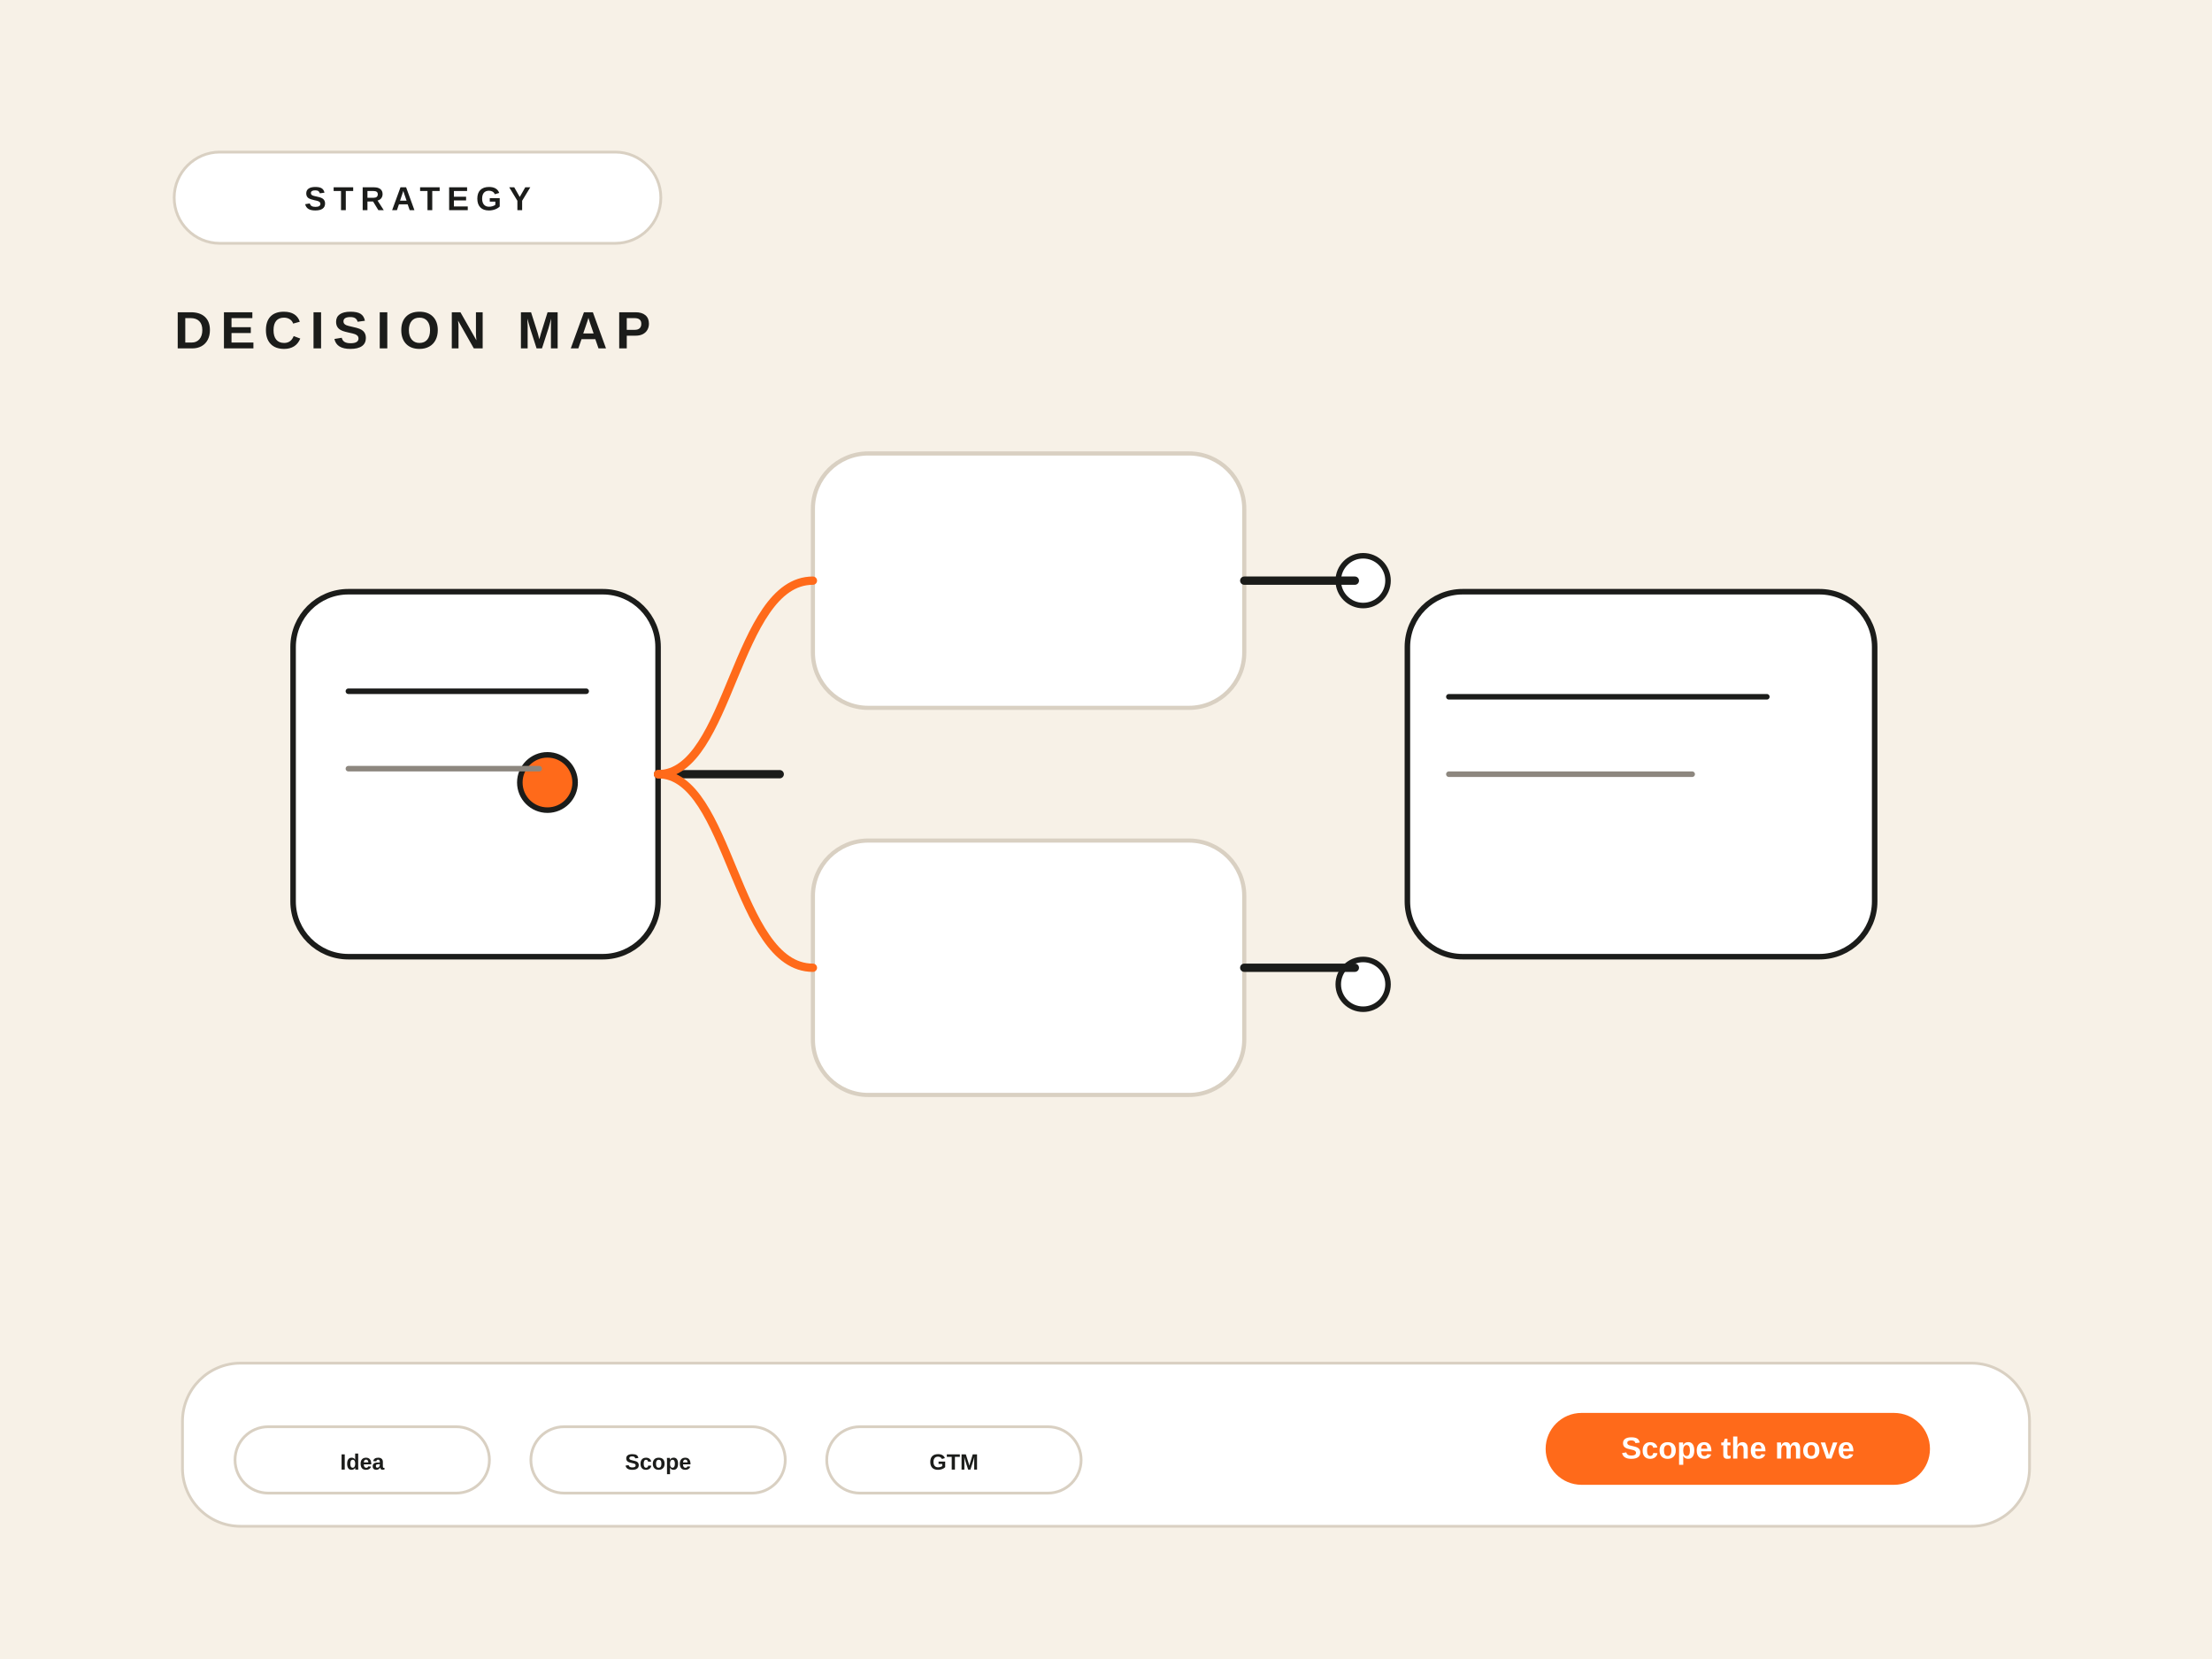
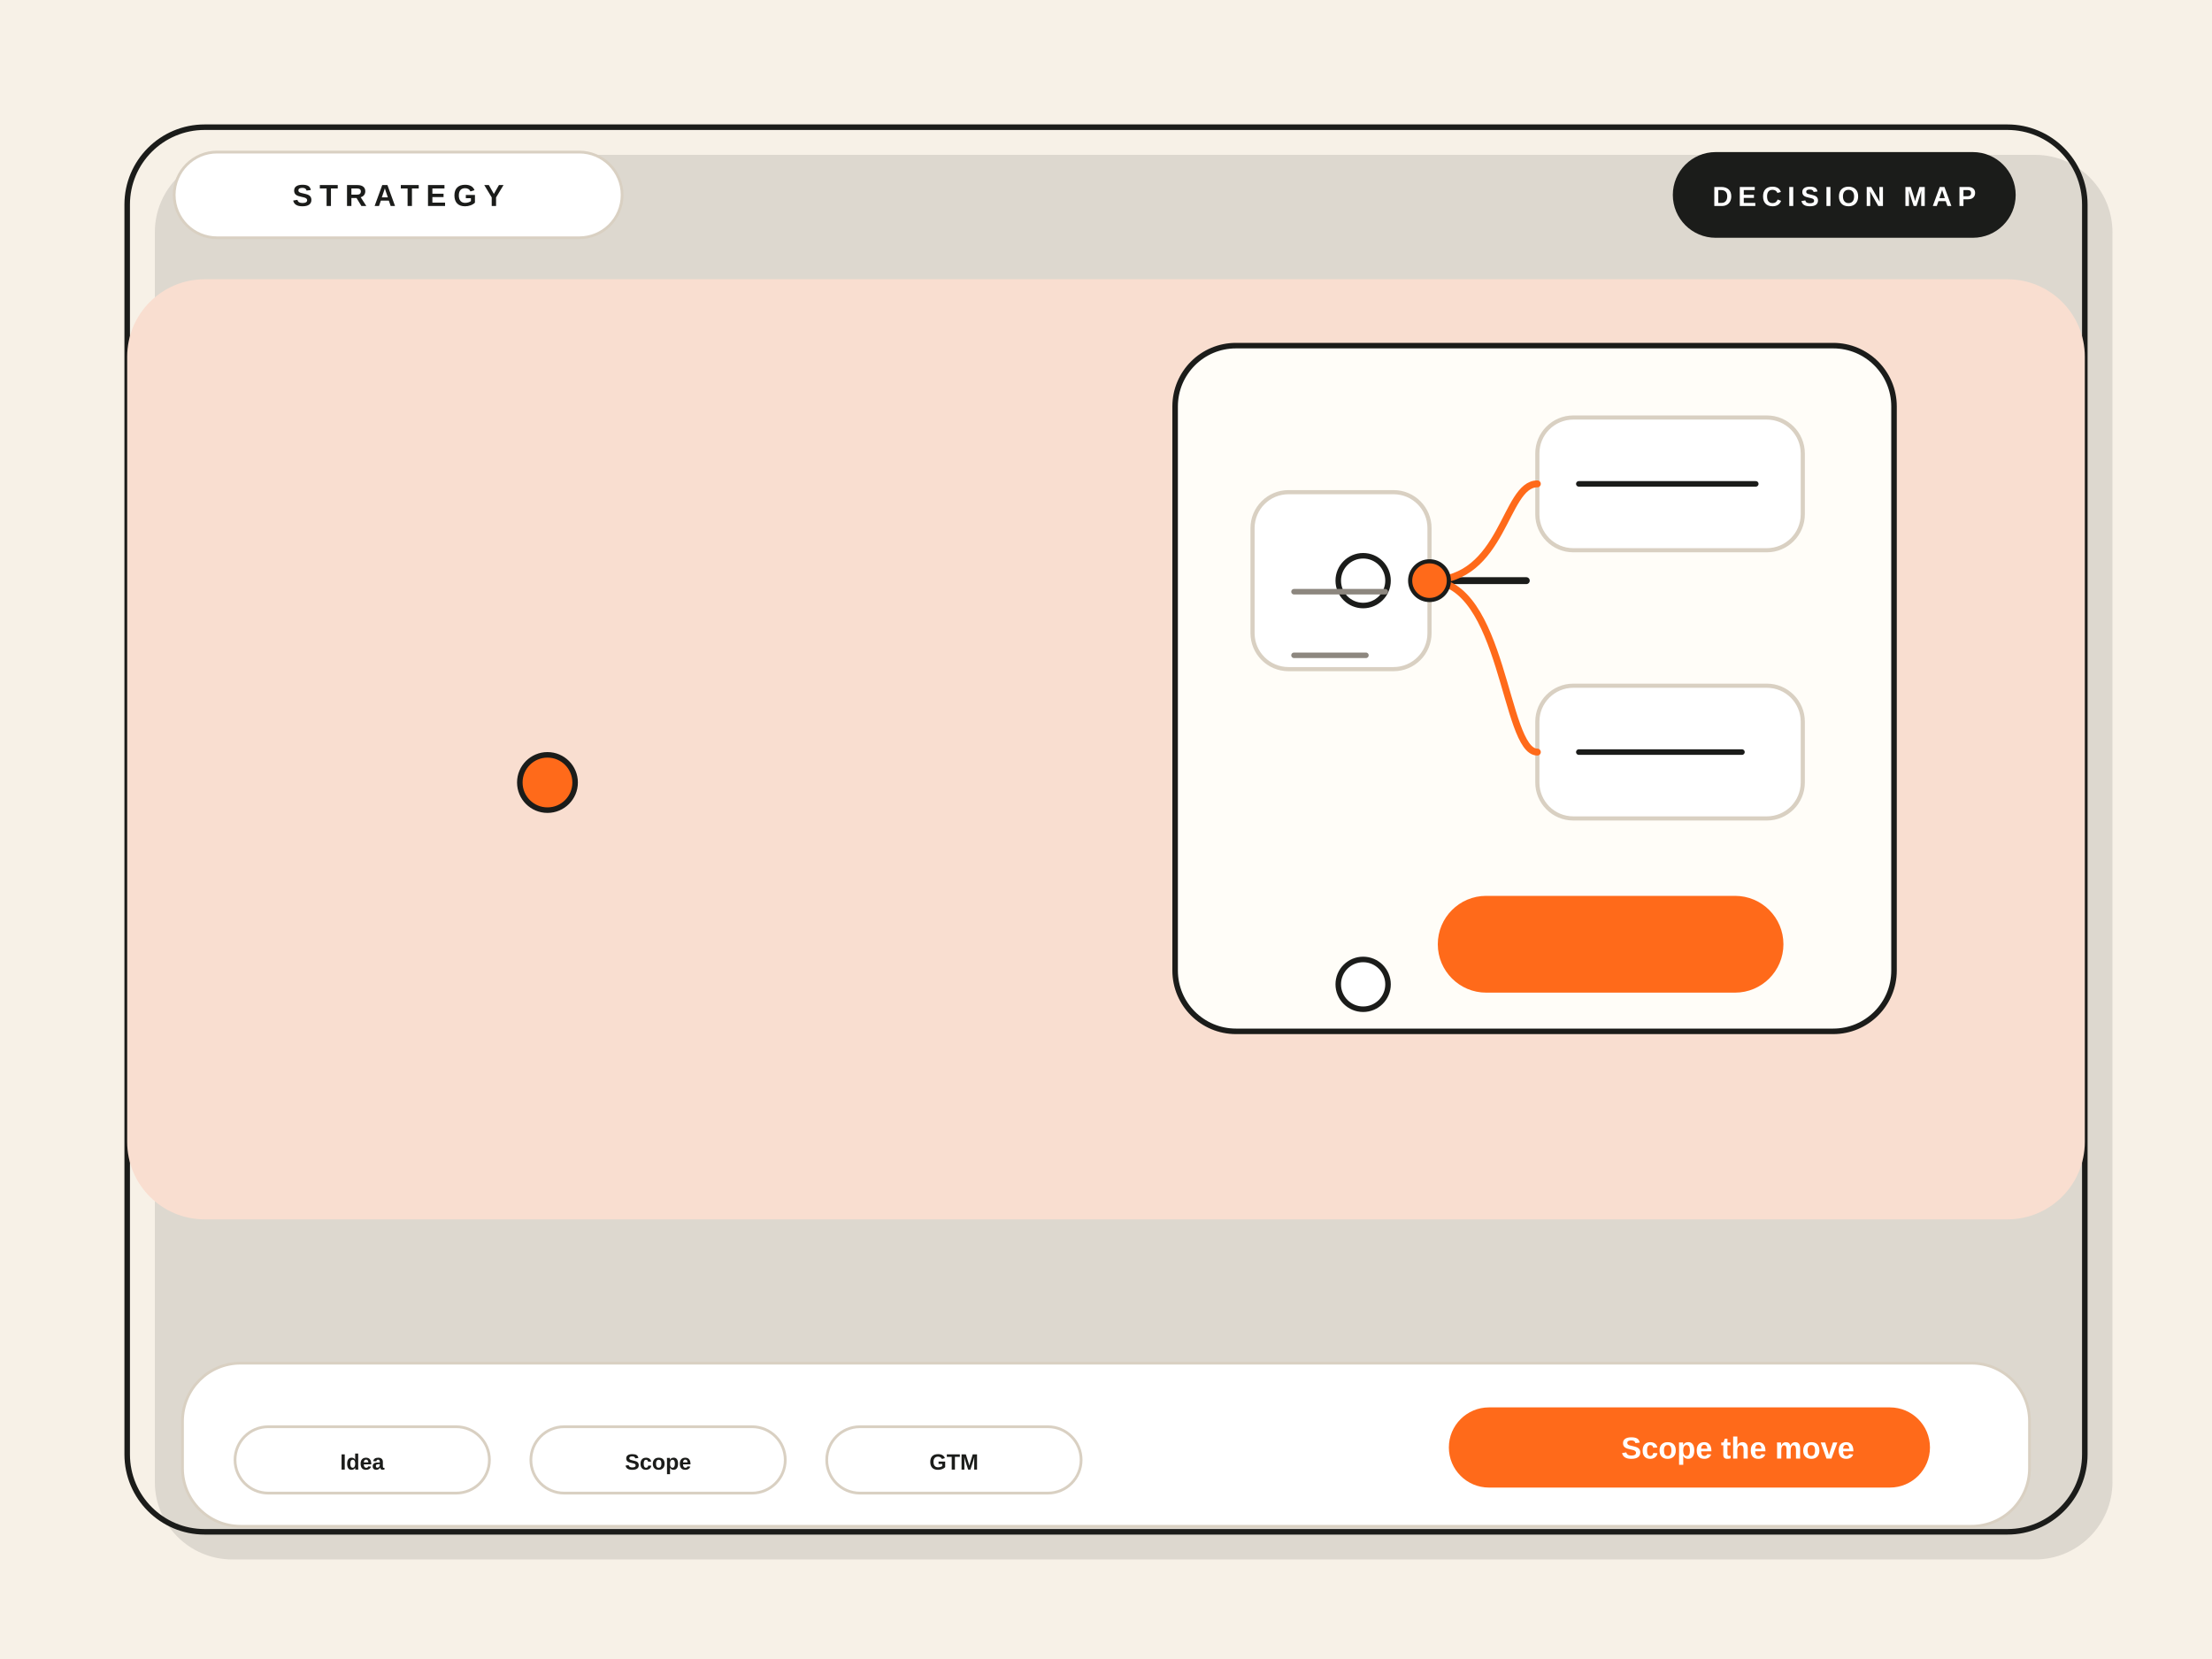
<svg xmlns="http://www.w3.org/2000/svg" width="1600" height="1200" viewBox="0 0 1600 1200" fill="none">
  <rect width="1600" height="1200" fill="#f7f1e7" />
-   <rect x="126" y="110" width="352" height="66" rx="33" fill="#ffffff" stroke="#d9d0c2" stroke-width="2" />
-   <text x="302" y="152" text-anchor="middle" font-family="Arial, sans-serif" font-size="24" font-weight="700" letter-spacing="5" fill="#1b1c1a">
+   <rect x="92" y="92" width="1416" height="1016" rx="56" fill="#f7f1e7" stroke="#1b1c1a" stroke-width="4" />
+   <rect x="112" y="112" width="1416" height="1016" rx="56" fill="rgba(27,28,26,0.12)" />
+   <rect x="126" y="110" width="324" height="62" rx="31" fill="#ffffff" stroke="#d9d0c2" stroke-width="2" />
+   <text x="288" y="149" text-anchor="middle" font-family="Arial, sans-serif" font-size="22" font-weight="700" letter-spacing="5" fill="#1b1c1a">
      STRATEGY
    </text>
-   <text x="126" y="252" font-family="Arial, sans-serif" font-size="38" font-weight="700" letter-spacing="6" fill="#1b1c1a">
+   <rect x="1210" y="110" width="248" height="62" rx="31" fill="#1b1c1a" />
+   <text x="1334" y="149" text-anchor="middle" font-family="Arial, sans-serif" font-size="20" font-weight="700" letter-spacing="4" fill="#ffffff">
      DECISION MAP
    </text>
-   <rect x="212" y="428" width="264" height="264" rx="40" fill="#ffffff" stroke="#1b1c1a" stroke-width="4" />
-   <rect x="588" y="328" width="312" height="184" rx="40" fill="#ffffff" stroke="#d9d0c2" stroke-width="3" />
-   <rect x="588" y="608" width="312" height="184" rx="40" fill="#ffffff" stroke="#d9d0c2" stroke-width="3" />
-   <rect x="1018" y="428" width="338" height="264" rx="40" fill="#ffffff" stroke="#1b1c1a" stroke-width="4" />
+   <text x="148" y="300" font-family="Arial, sans-serif" font-size="86" font-weight="800" letter-spacing="-2" fill="#1b1c1a">
+         Tighten
+       </text>
+   <text x="148" y="400" font-family="Arial, sans-serif" font-size="86" font-weight="800" letter-spacing="-2" fill="#1b1c1a">
+         the first
+       </text>
+   <text x="148" y="500" font-family="Arial, sans-serif" font-size="86" font-weight="800" letter-spacing="-2" fill="#1b1c1a">
+         move
+       </text>
+   <text x="148" y="632" font-family="Arial, sans-serif" font-size="26" font-weight="700" letter-spacing="4" fill="#b84b18">
+     FOUNDER SYSTEMS • PREMIUM TOOL
+   </text>
+   <text x="148" y="676" font-family="Arial, sans-serif" font-size="28" font-weight="500" fill="#1b1c1a">
+     Designed to look priced, not placeholder.
+   </text>
+   <rect x="92" y="202" width="1416" height="680" rx="56" fill="#f9ded0" />
+   <rect x="850" y="250" width="520" height="496" rx="44" fill="#fffdf8" stroke="#1b1c1a" stroke-width="4" />
+   <rect x="906" y="356" width="128" height="128" rx="26" fill="#ffffff" stroke="#d9d0c2" stroke-width="3" />
+   <rect x="1112" y="302" width="192" height="96" rx="26" fill="#ffffff" stroke="#d9d0c2" stroke-width="3" />
+   <rect x="1112" y="496" width="192" height="96" rx="26" fill="#ffffff" stroke="#d9d0c2" stroke-width="3" />
+   <rect x="1040" y="648" width="250" height="70" rx="35" fill="#ff6a1a" stroke="#ff6a1a" stroke-width="0" />
  <circle cx="396" cy="566" r="20" fill="#ff6a1a" stroke="#1b1c1a" stroke-width="4" />
  <circle cx="986" cy="420" r="18" fill="#ffffff" stroke="#1b1c1a" stroke-width="4" />
  <circle cx="986" cy="712" r="18" fill="#ffffff" stroke="#1b1c1a" stroke-width="4" />
-   <path d="M 476 560 H 564" stroke="#1b1c1a" stroke-width="6" stroke-linecap="round" />
-   <path d="M 476 560 C 528 560 532 420 588 420" stroke="#ff6a1a" stroke-width="6" stroke-linecap="round" fill="none" />
-   <path d="M 476 560 C 528 560 532 700 588 700" stroke="#ff6a1a" stroke-width="6" stroke-linecap="round" fill="none" />
-   <path d="M 900 420 H 980" stroke="#1b1c1a" stroke-width="6" stroke-linecap="round" />
-   <path d="M 900 700 H 980" stroke="#1b1c1a" stroke-width="6" stroke-linecap="round" />
-   <path d="M 252 500 L 424 500" stroke="#1b1c1a" stroke-width="4" stroke-linecap="round" />
-   <path d="M 252 556 L 390 556" stroke="#8d877f" stroke-width="4" stroke-linecap="round" />
-   <path d="M 1048 504 L 1278 504" stroke="#1b1c1a" stroke-width="4" stroke-linecap="round" />
-   <path d="M 1048 560 L 1224 560" stroke="#8d877f" stroke-width="4" stroke-linecap="round" />
+   <path d="M 1034 420 H 1104" stroke="#1b1c1a" stroke-width="5" stroke-linecap="round" />
+   <path d="M 1034 420 C 1088 420 1088 350 1112 350" stroke="#ff6a1a" stroke-width="5" stroke-linecap="round" fill="none" />
+   <path d="M 1034 420 C 1088 420 1088 544 1112 544" stroke="#ff6a1a" stroke-width="5" stroke-linecap="round" fill="none" />
+   <path d="M 936 428 L 1002 428" stroke="#8d877f" stroke-width="4" stroke-linecap="round" />
+   <path d="M 936 474 L 988 474" stroke="#8d877f" stroke-width="4" stroke-linecap="round" />
+   <path d="M 1142 350 L 1270 350" stroke="#1b1c1a" stroke-width="4" stroke-linecap="round" />
+   <path d="M 1142 544 L 1260 544" stroke="#1b1c1a" stroke-width="4" stroke-linecap="round" />
+   <circle cx="1034" cy="420" r="14" fill="#ff6a1a" stroke="#1b1c1a" stroke-width="3" />
  <rect x="132" y="986" width="1336" height="118" rx="42" fill="#ffffff" stroke="#d9d0c2" stroke-width="2" />
  <rect x="170" y="1032" width="184" height="48" rx="24" fill="#ffffff" stroke="#d9d0c2" stroke-width="2" />
  <text x="262" y="1063" text-anchor="middle" font-family="Arial, sans-serif" font-size="16" font-weight="700" fill="#1b1c1a">
      Idea
    </text>
  <rect x="384" y="1032" width="184" height="48" rx="24" fill="#ffffff" stroke="#d9d0c2" stroke-width="2" />
  <text x="476" y="1063" text-anchor="middle" font-family="Arial, sans-serif" font-size="16" font-weight="700" fill="#1b1c1a">
      Scope
    </text>
  <rect x="598" y="1032" width="184" height="48" rx="24" fill="#ffffff" stroke="#d9d0c2" stroke-width="2" />
  <text x="690" y="1063" text-anchor="middle" font-family="Arial, sans-serif" font-size="16" font-weight="700" fill="#1b1c1a">
      GTM
    </text>
-   <rect x="1118" y="1022" width="278" height="52" rx="26" fill="#ff6a1a" />
+   <rect x="1048" y="1018" width="348" height="58" rx="29" fill="#ff6a1a" />
  <text x="1257" y="1055" text-anchor="middle" font-family="Arial, sans-serif" font-size="22" font-weight="700" fill="#ffffff">
      Scope the move
    </text>
</svg>
